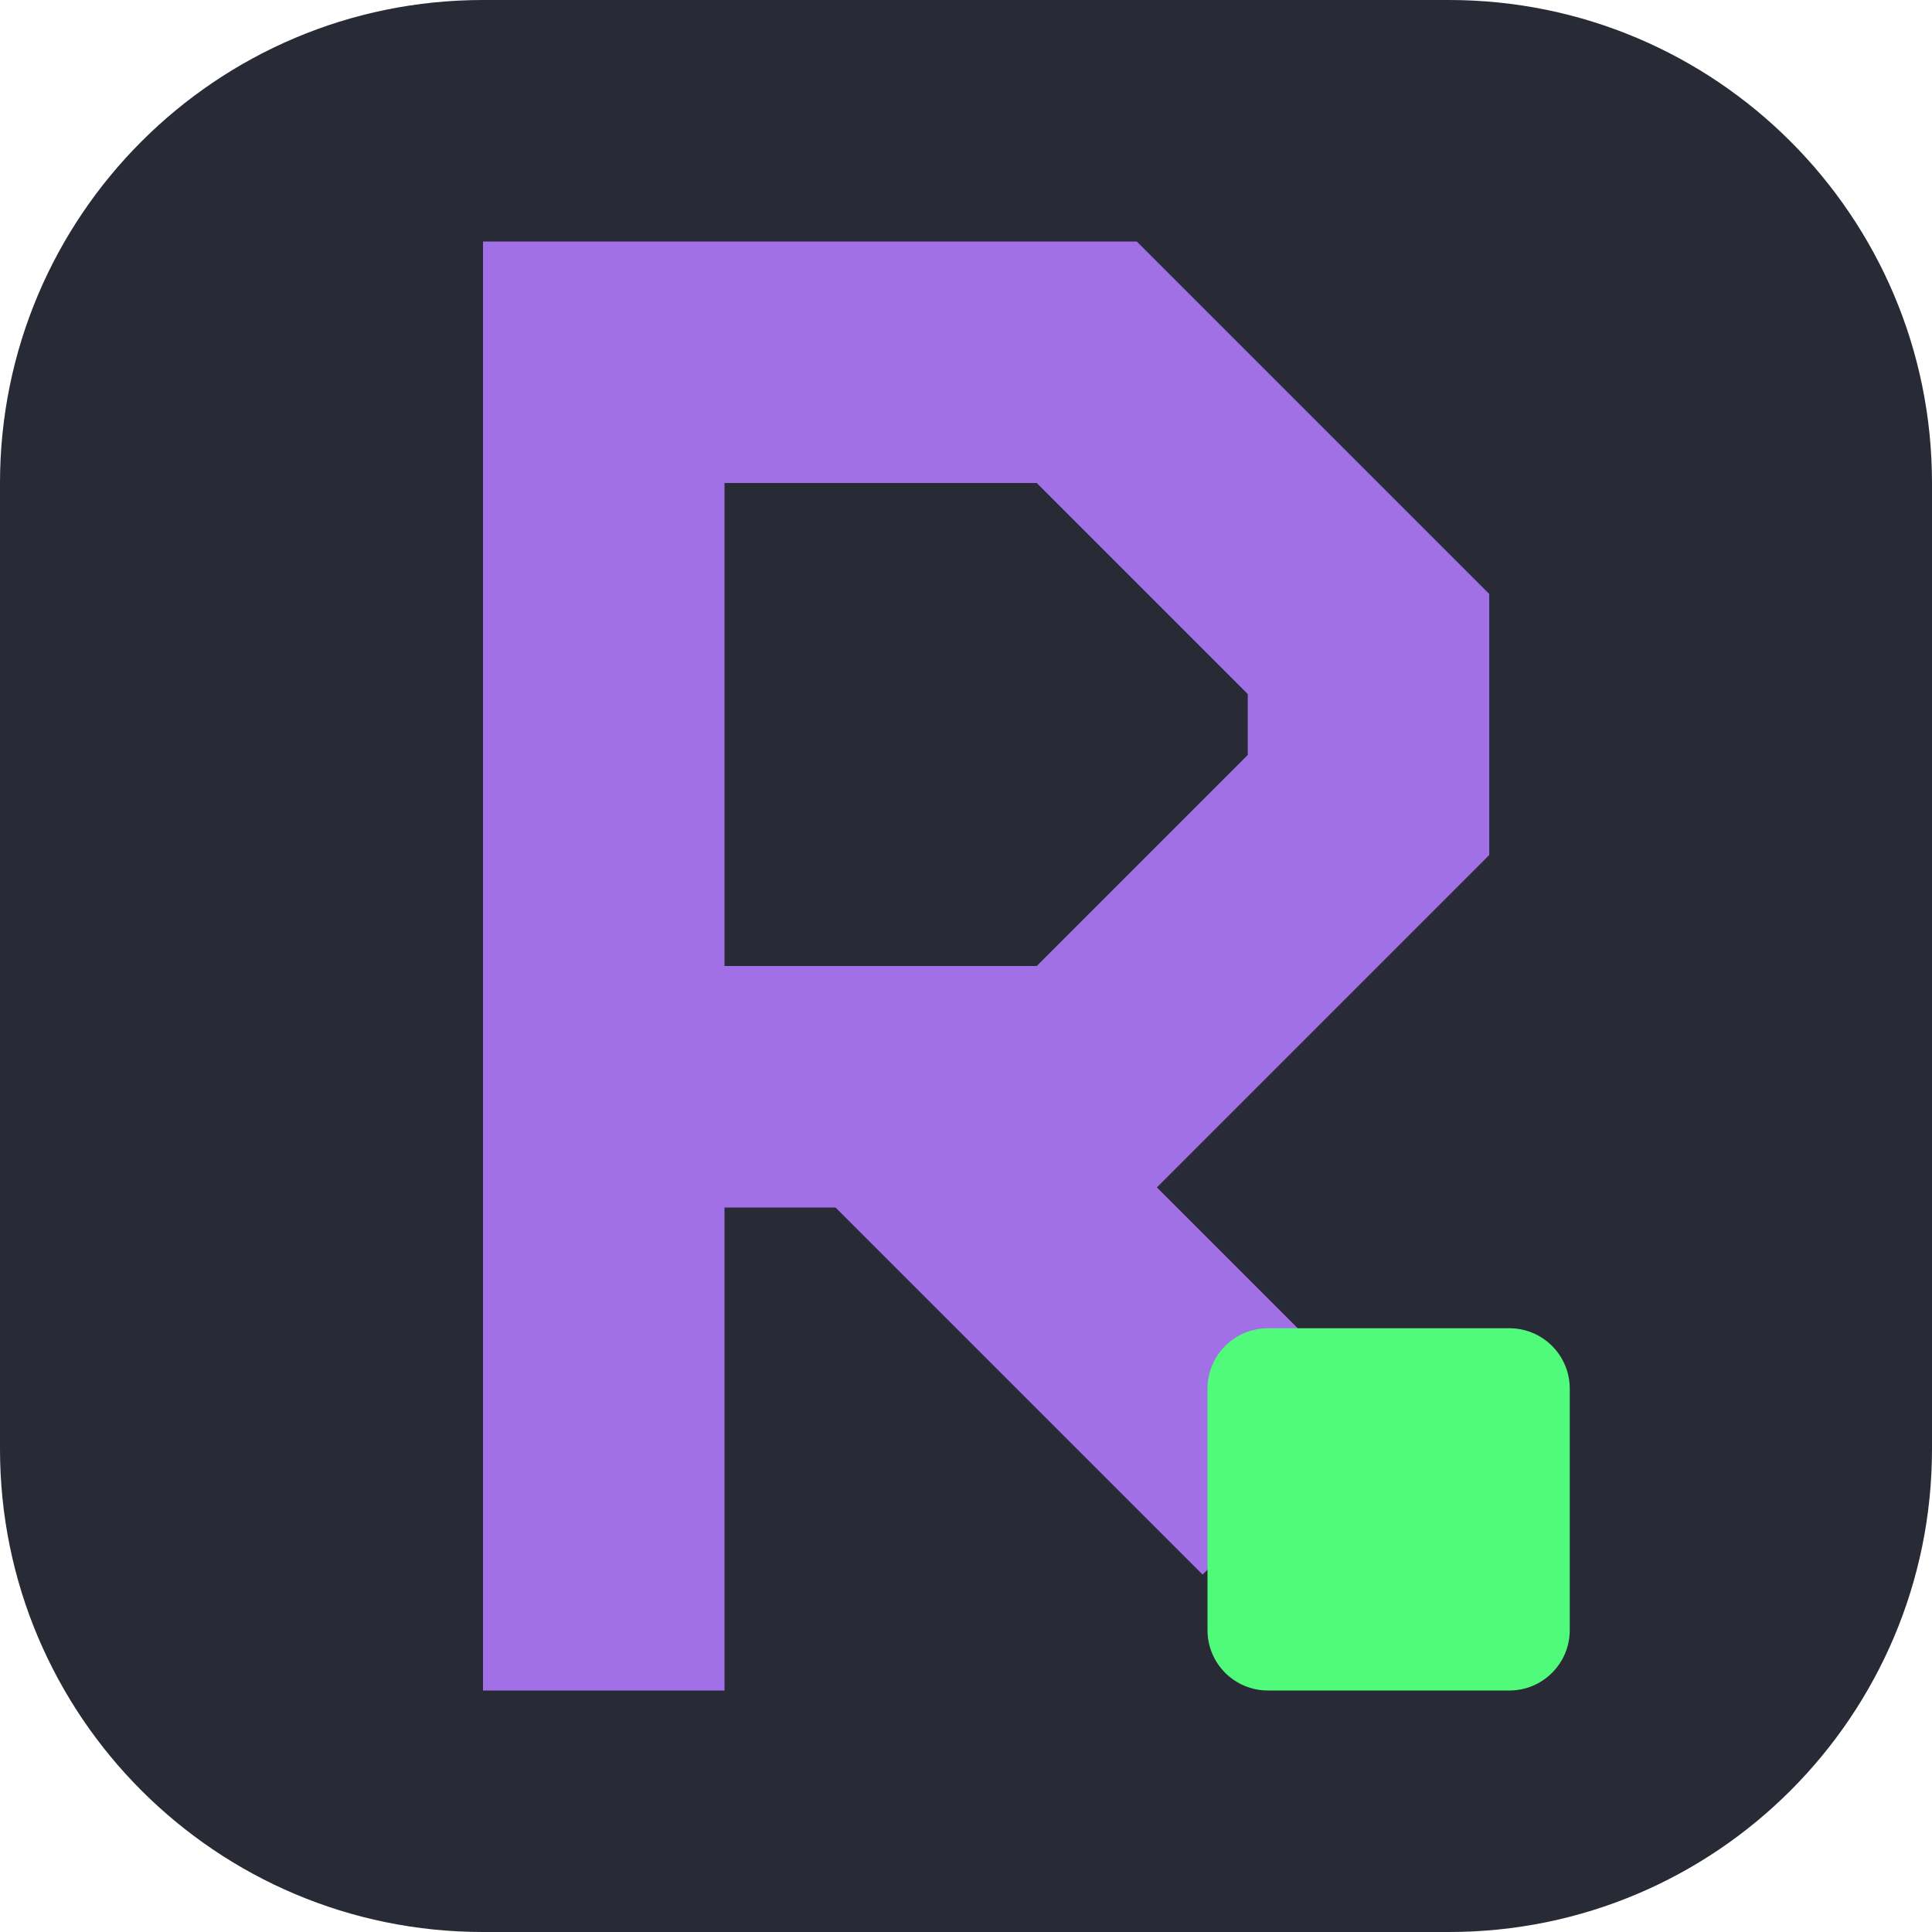
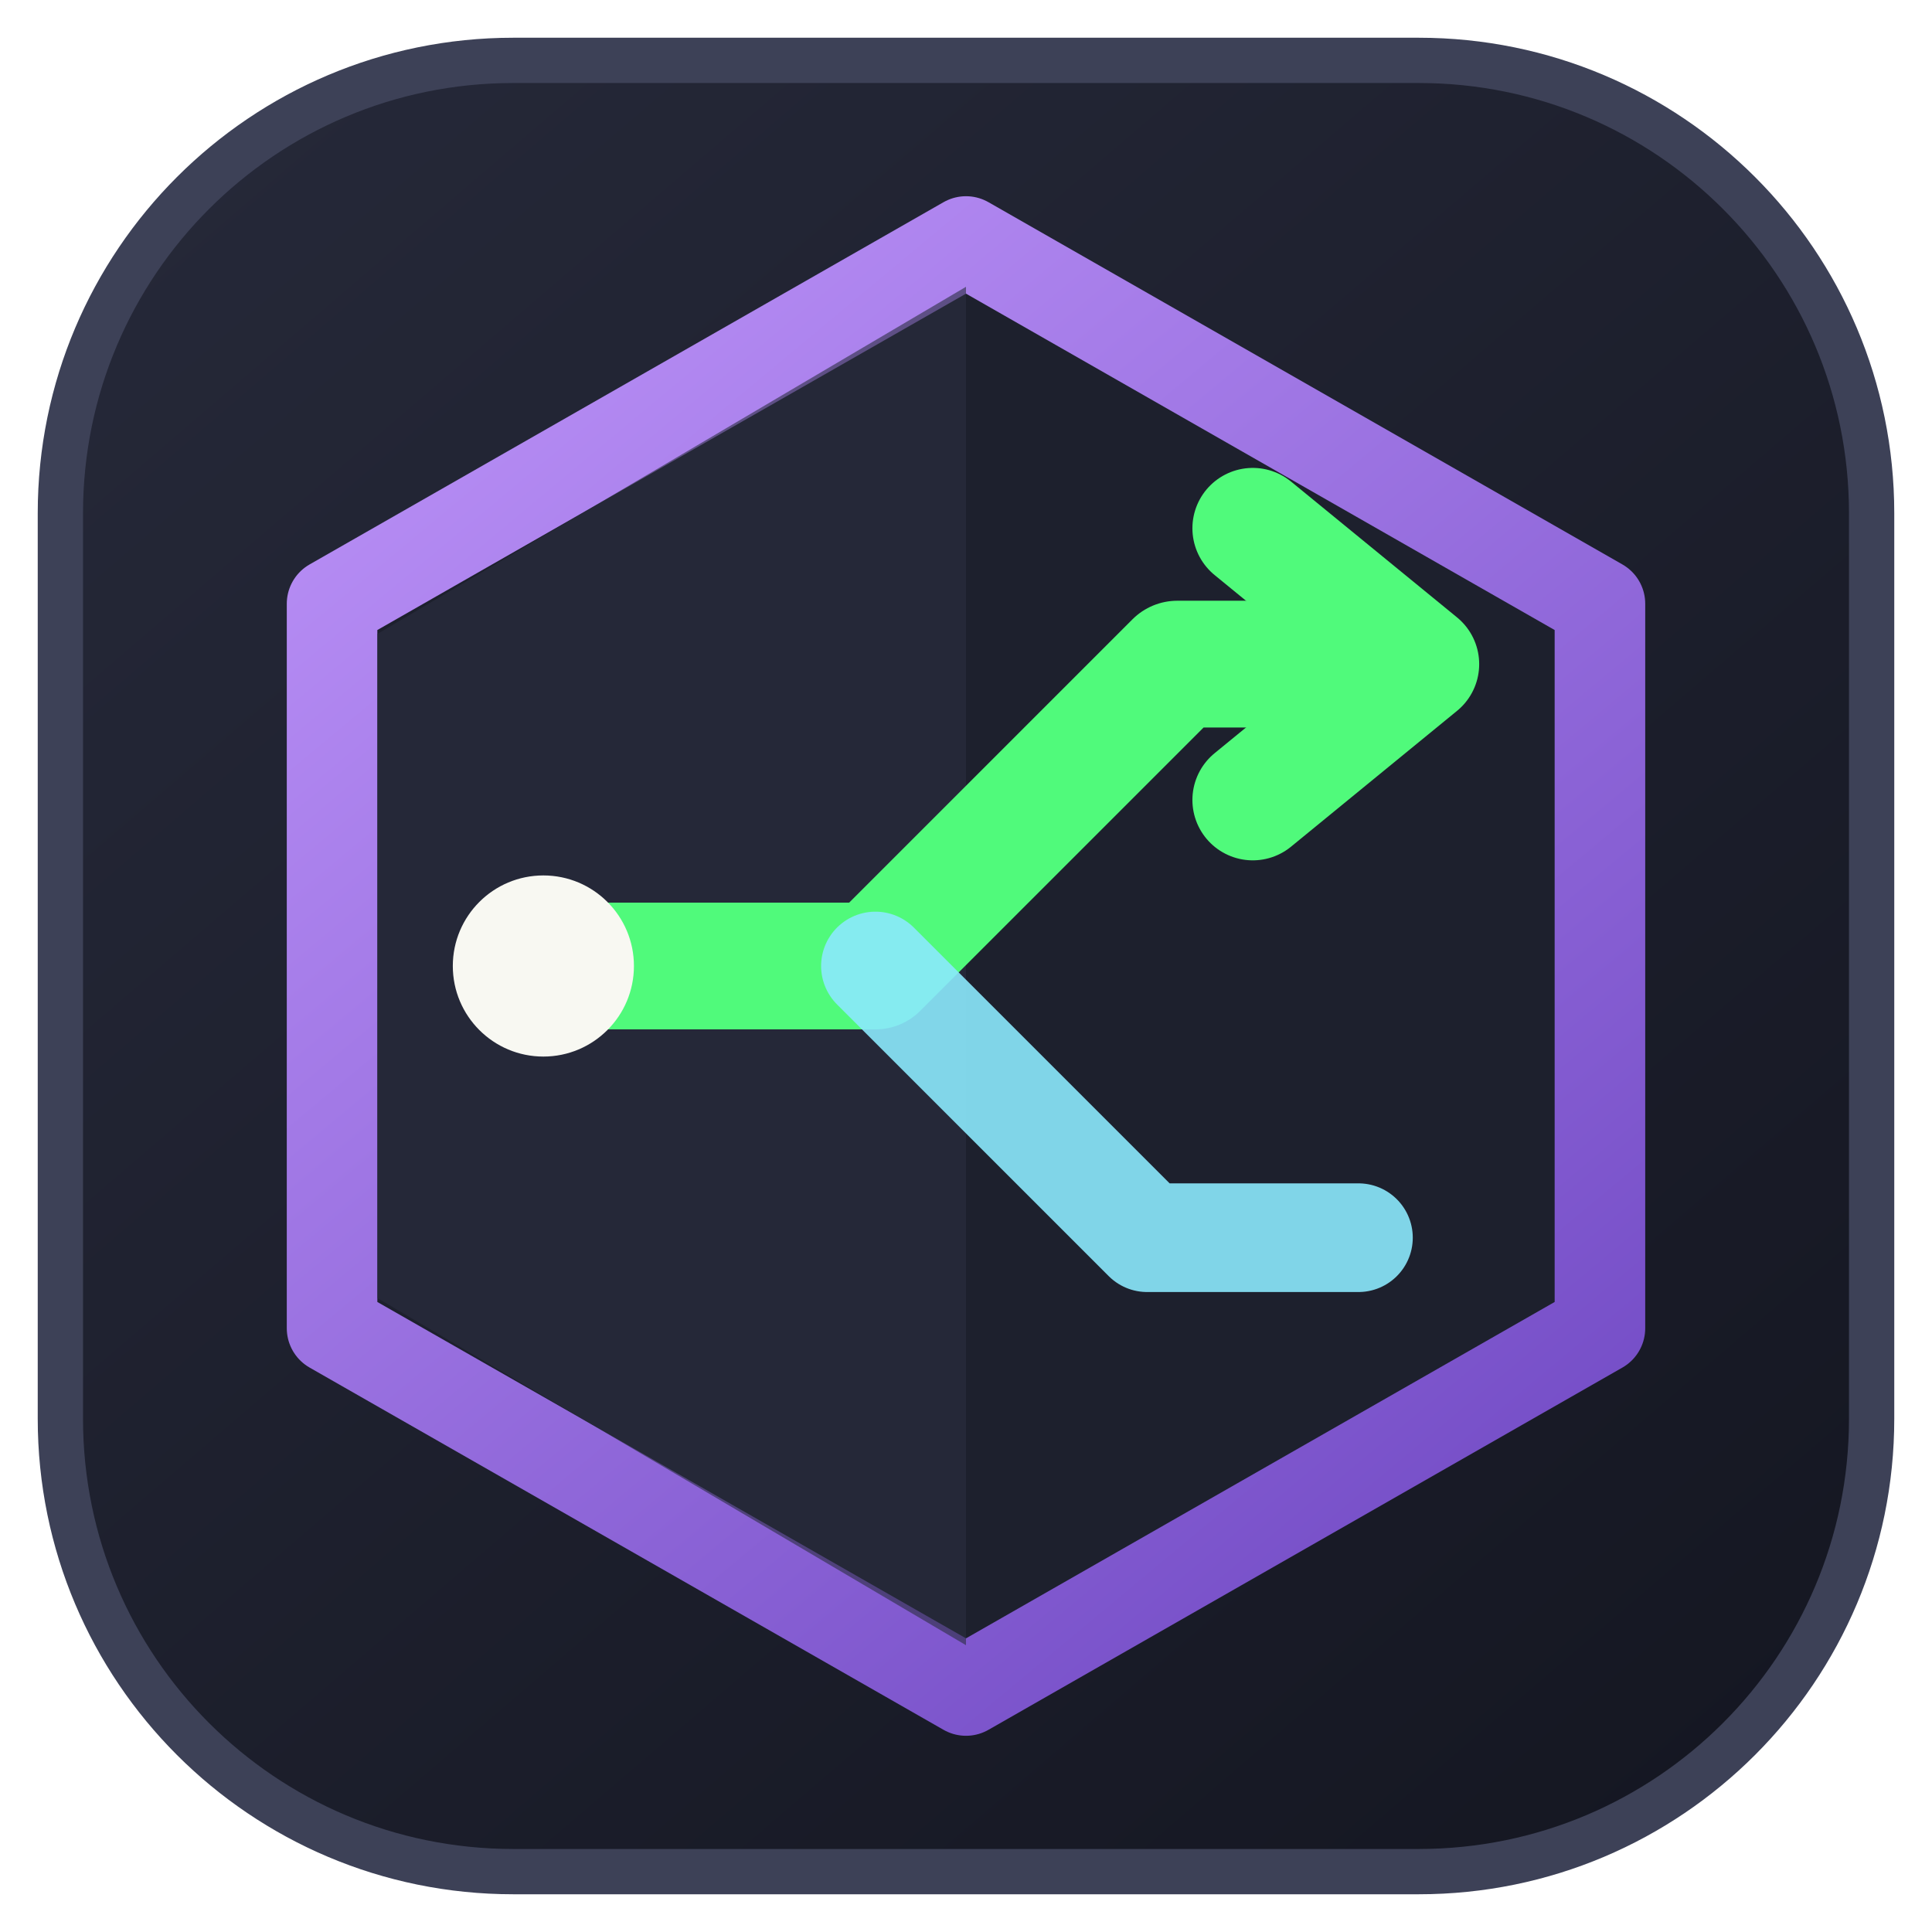
- <svg xmlns="http://www.w3.org/2000/svg" viewBox="0 0 48 48" fill="none">
-   <rect x="0" y="0" width="48" height="48" rx="12" fill="#282A36" />
-   <path d="M15 39V9H27L34 16V20L27 27H15" fill="none" stroke="#A170E6" stroke-width="6" stroke-linecap="square" stroke-linejoin="miter" />
-   <path d="M22 27L32 37" fill="none" stroke="#A170E6" stroke-width="6" stroke-linecap="butt" />
-   <rect x="30" y="33" width="9" height="9" rx="1.5" fill="#50FA7B" />
+ <svg xmlns="http://www.w3.org/2000/svg" viewBox="0 0 64 64" fill="none">
+   <defs>
+     <linearGradient id="rw-tile" x1="8" y1="4" x2="56" y2="60" gradientUnits="userSpaceOnUse">
+       <stop offset="0%" stop-color="#252838" />
+       <stop offset="100%" stop-color="#151722" />
+     </linearGradient>
+     <linearGradient id="rw-hex" x1="12" y1="8" x2="52" y2="56" gradientUnits="userSpaceOnUse">
+       <stop offset="0%" stop-color="#BD93F9" />
+       <stop offset="100%" stop-color="#6E47C2" />
+     </linearGradient>
+   </defs>
+   <rect x="2" y="2" width="60" height="60" rx="15" fill="url(#rw-tile)" stroke="#3D4157" stroke-width="1.5" />
+   <polygon points="32,8 53,20 53,44 32,56 11,44 11,20" fill="#1D202D" stroke="url(#rw-hex)" stroke-width="3" stroke-linejoin="round" />
+   <polygon points="32,9.5 32,54.5 12.5,43 12.5,21" fill="#2A2D40" opacity="0.6" />
+   <path d="M18 32 H29 L39 22 H45" stroke="#50FA7B" stroke-width="4.2" stroke-linecap="round" stroke-linejoin="round" />
+   <path d="M41.5 17.5 L47 22 L41.5 26.5" stroke="#50FA7B" stroke-width="4" stroke-linecap="round" stroke-linejoin="round" />
+   <path d="M29 32 L38 41 H45" stroke="#8BE9FD" stroke-width="3.6" stroke-linecap="round" stroke-linejoin="round" opacity="0.9" />
+   <circle cx="18" cy="32" r="3" fill="#F8F8F2" />
</svg>
